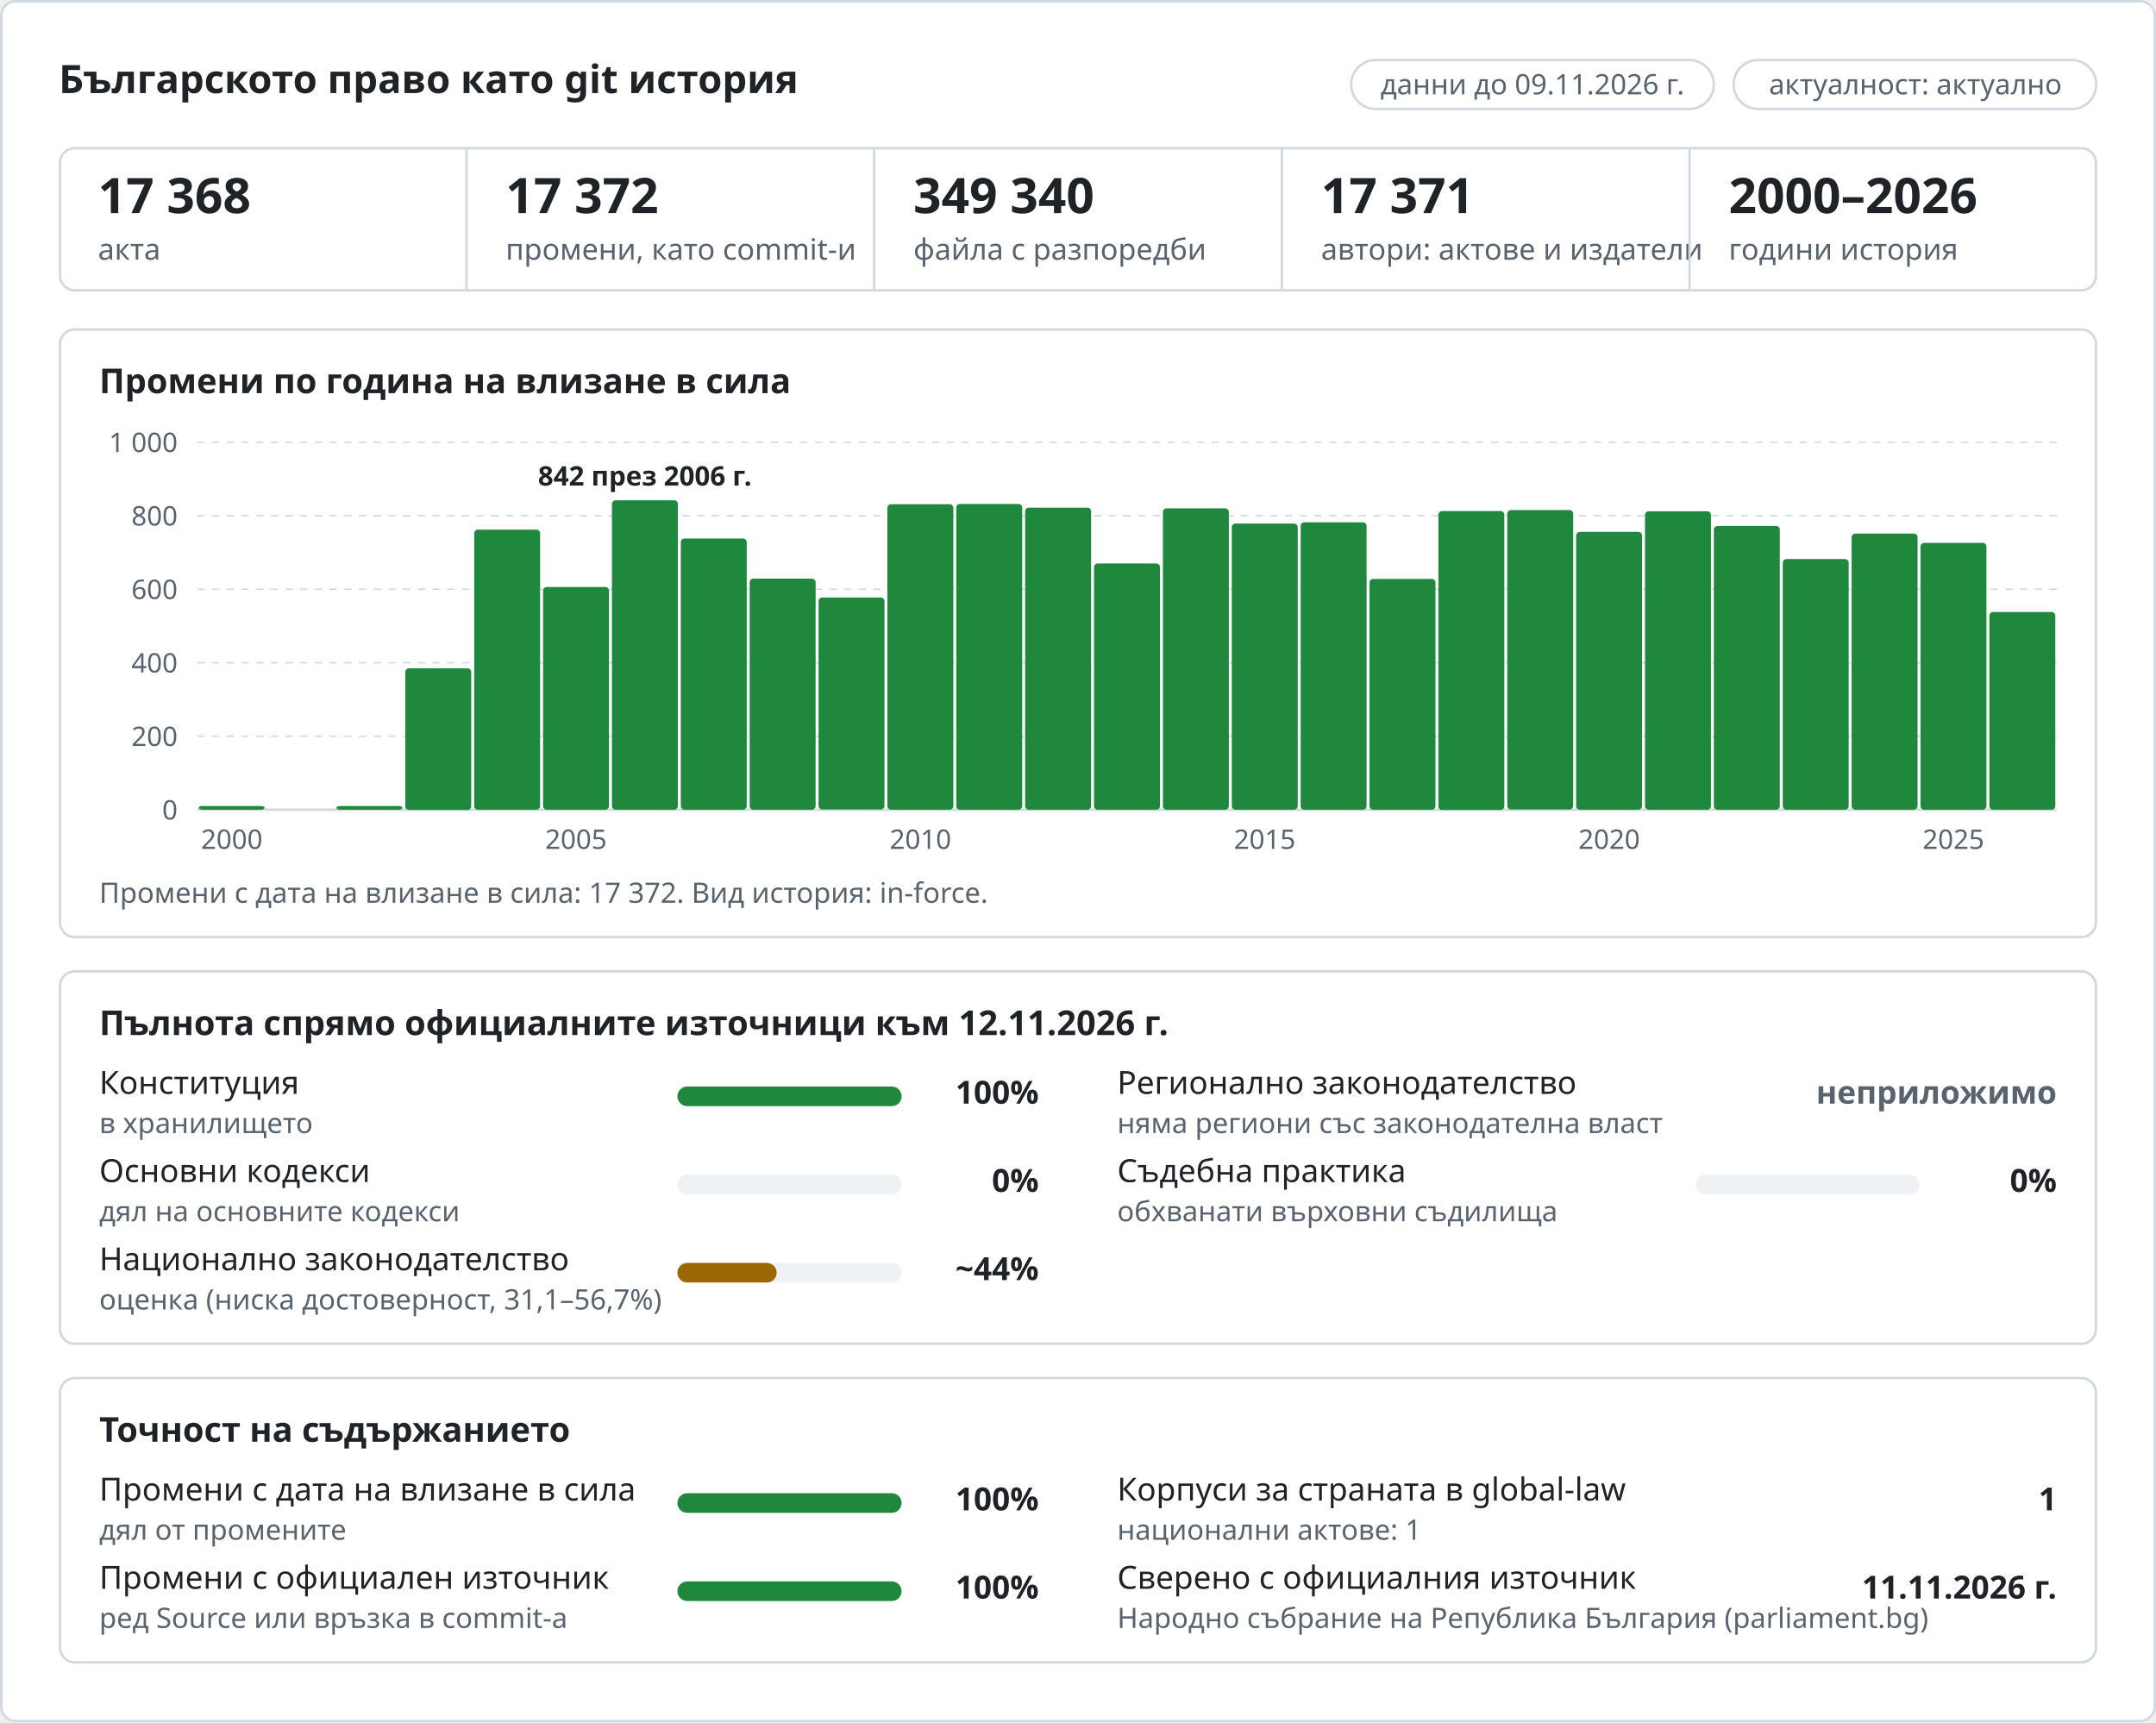
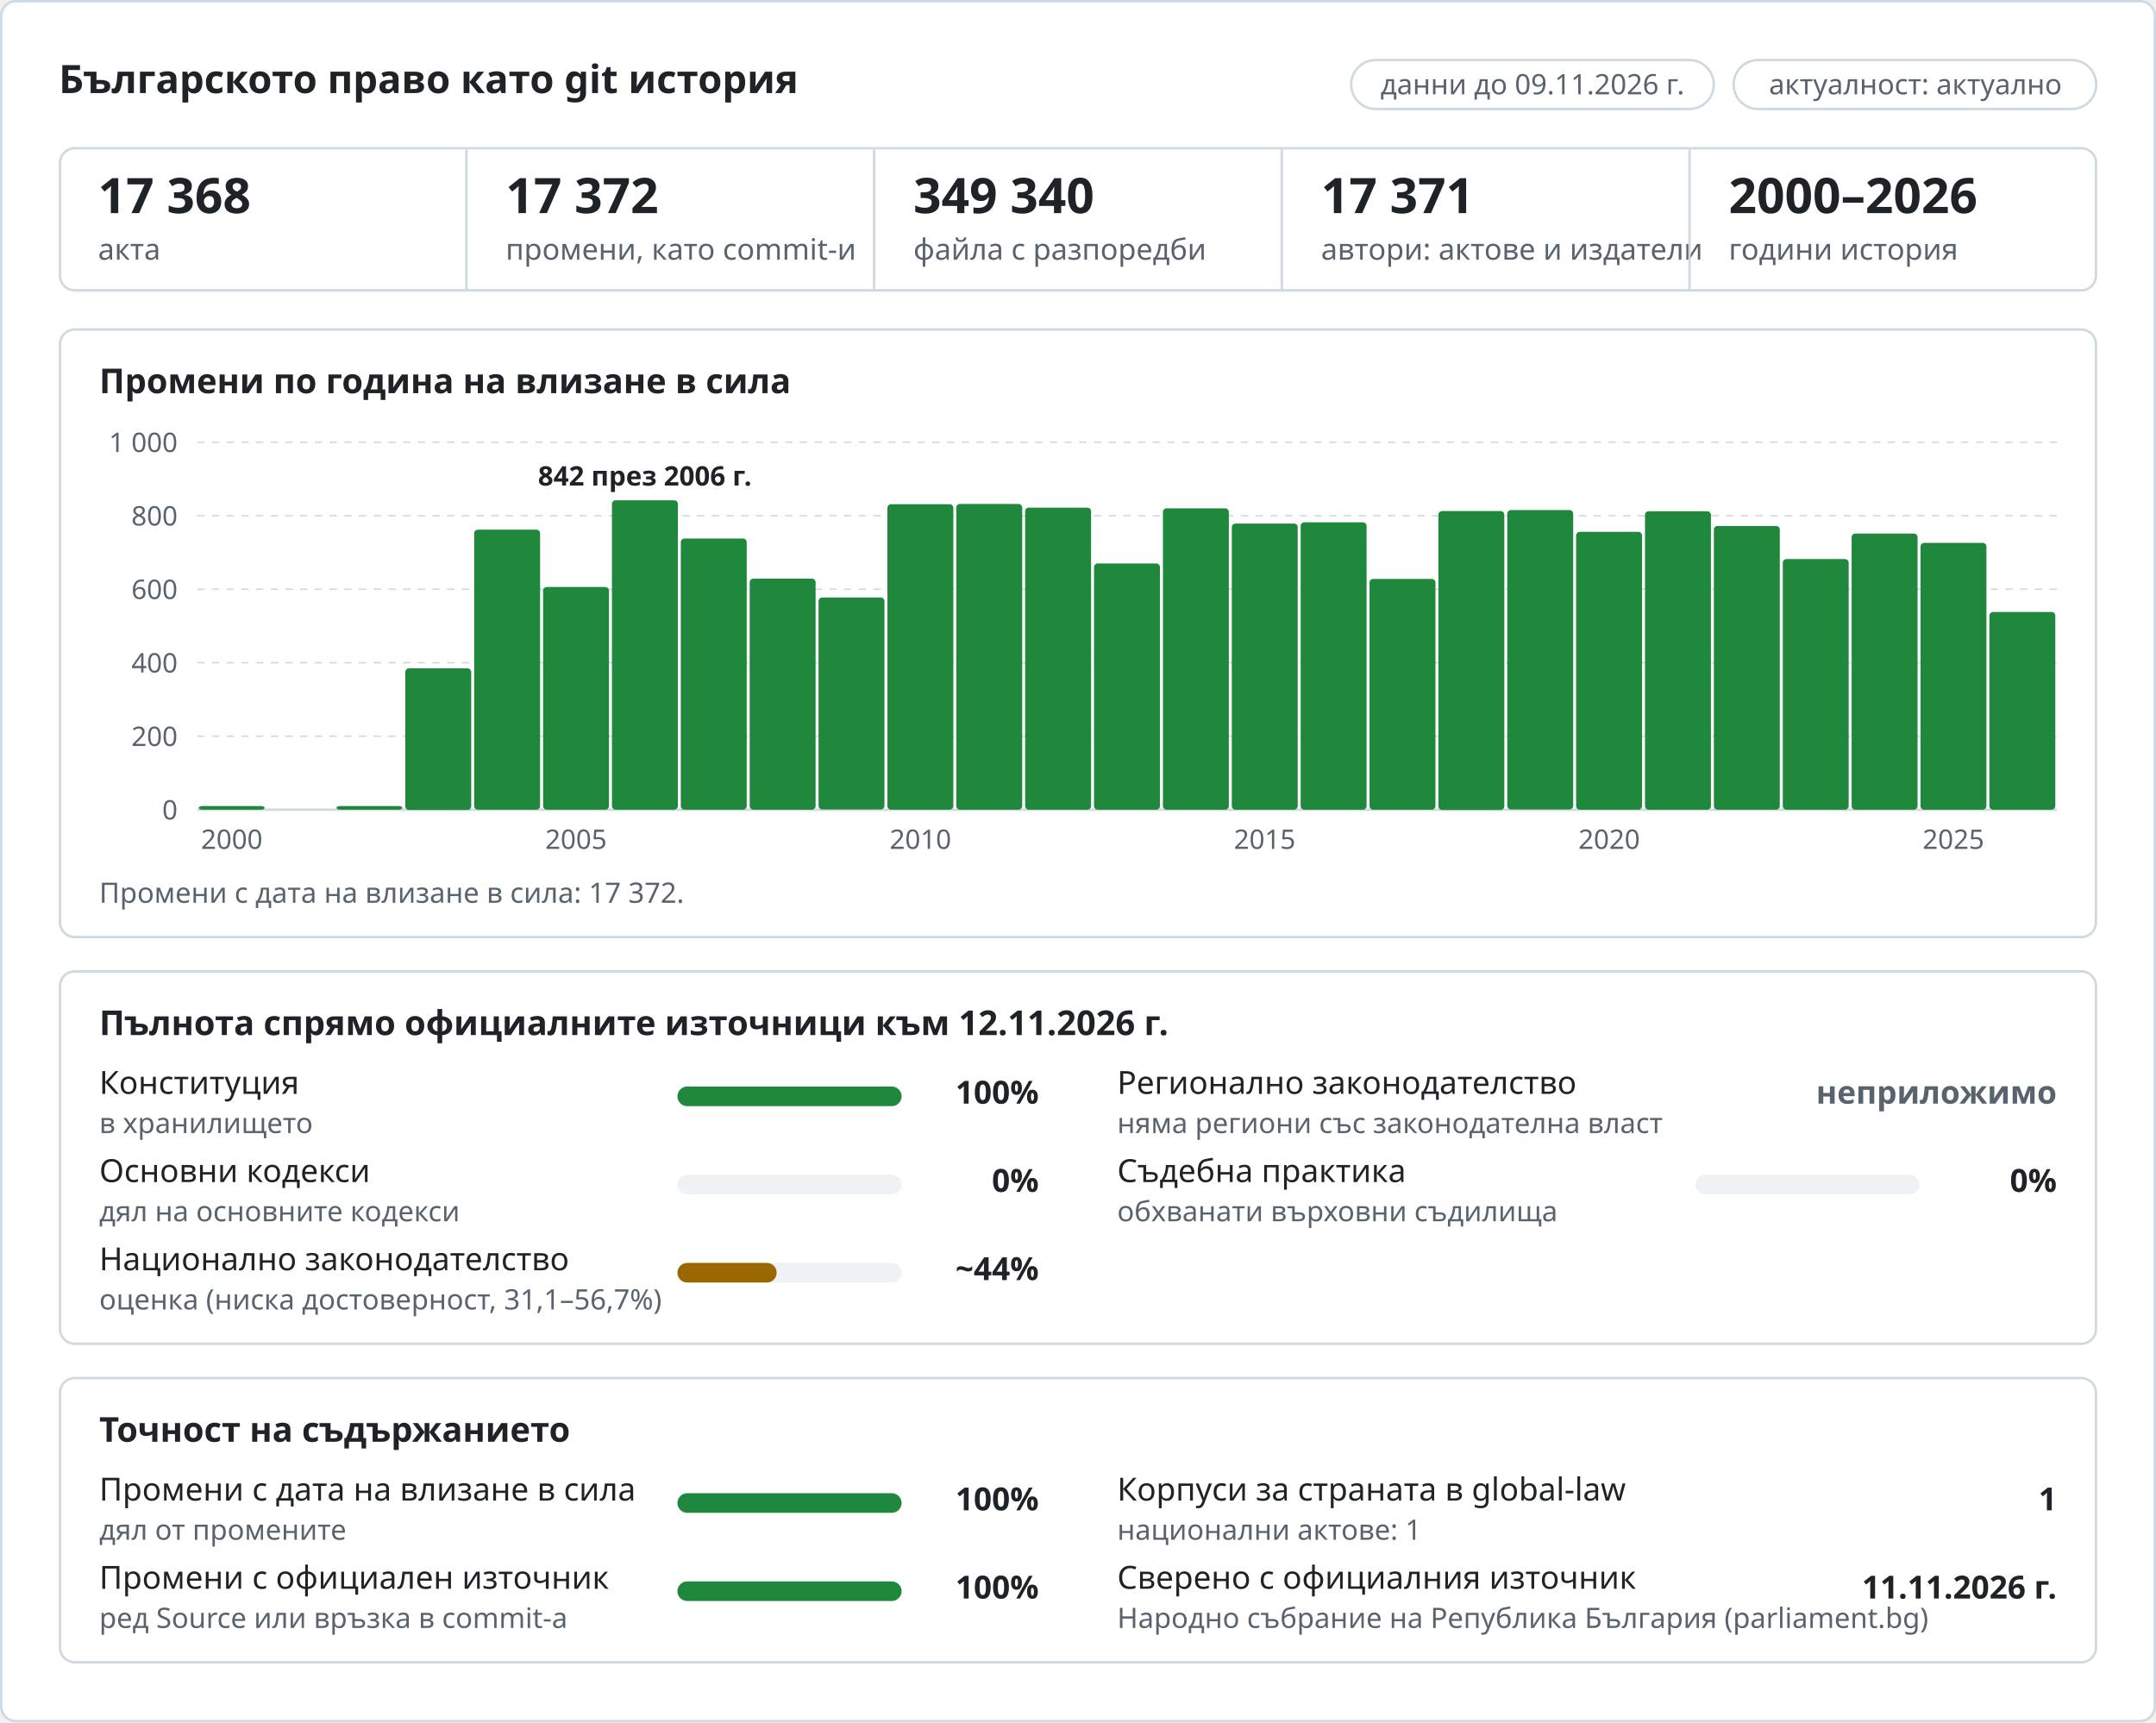
<svg xmlns="http://www.w3.org/2000/svg" width="880" height="703" viewBox="0 0 880 703" font-family="-apple-system,BlinkMacSystemFont,Segoe UI,Noto Sans,Helvetica,Arial,sans-serif">
  <rect x="0.5" y="0.5" width="879" height="702" rx="6" fill="#ffffff" stroke="#d1d9e0" />
  <text x="24" y="38" font-size="16" font-weight="600" fill="#1f2328">Българското право като git история</text>
  <rect x="551.5" y="24.5" width="148" height="20" rx="10" fill="none" stroke="#d1d9e0" />
  <text x="625.5" y="38.5" font-size="11.5" font-weight="500" text-anchor="middle" fill="#59636e">данни до 09.11.2026 г.</text>
  <rect x="707.6" y="24.5" width="148" height="20" rx="10" fill="none" stroke="#d1d9e0" />
  <text x="781.8" y="38.5" font-size="11.5" font-weight="500" text-anchor="middle" fill="#59636e">актуалност: актуално</text>
  <rect x="24.5" y="60.5" width="831" height="58" rx="6" fill="#ffffff" stroke="#d1d9e0" />
  <text x="40.0" y="87" font-size="20" font-weight="600" fill="#1f2328">17 368</text>
  <text x="40.0" y="106" font-size="12" fill="#59636e">акта</text>
  <line x1="190.4" y1="61" x2="190.4" y2="118" stroke="#d1d9e0" />
  <text x="206.4" y="87" font-size="20" font-weight="600" fill="#1f2328">17 372</text>
  <text x="206.4" y="106" font-size="12" fill="#59636e">промени, като commit-и</text>
  <line x1="356.8" y1="61" x2="356.8" y2="118" stroke="#d1d9e0" />
  <text x="372.8" y="87" font-size="20" font-weight="600" fill="#1f2328">349 340</text>
  <text x="372.8" y="106" font-size="12" fill="#59636e">файла с разпоредби</text>
  <line x1="523.2" y1="61" x2="523.2" y2="118" stroke="#d1d9e0" />
  <text x="539.2" y="87" font-size="20" font-weight="600" fill="#1f2328">17 371</text>
  <text x="539.2" y="106" font-size="12" fill="#59636e" textLength="142" lengthAdjust="spacingAndGlyphs">автори: актове и издатели</text>
  <line x1="689.6" y1="61" x2="689.6" y2="118" stroke="#d1d9e0" />
  <text x="705.6" y="87" font-size="20" font-weight="600" fill="#1f2328">2000–2026</text>
  <text x="705.6" y="106" font-size="12" fill="#59636e">години история</text>
  <rect x="24.5" y="134.5" width="831" height="248" rx="6" fill="#ffffff" stroke="#d1d9e0" />
  <text x="40.5" y="160.5" font-size="14" font-weight="600" fill="#1f2328">Промени по година на влизане в сила</text>
  <line x1="80.5" y1="330.5" x2="839.5" y2="330.5" stroke="#d1d9e0" stroke-width="1" />
  <text x="72.5" y="334.5" font-size="11" text-anchor="end" fill="#59636e">0</text>
  <line x1="80.5" y1="300.5" x2="839.5" y2="300.5" stroke="#d1d9e0" stroke-width="0.6" stroke-dasharray="3 3" />
  <text x="72.5" y="304.5" font-size="11" text-anchor="end" fill="#59636e">200</text>
  <line x1="80.5" y1="270.5" x2="839.5" y2="270.5" stroke="#d1d9e0" stroke-width="0.6" stroke-dasharray="3 3" />
  <text x="72.5" y="274.5" font-size="11" text-anchor="end" fill="#59636e">400</text>
  <line x1="80.5" y1="240.5" x2="839.5" y2="240.5" stroke="#d1d9e0" stroke-width="0.6" stroke-dasharray="3 3" />
  <text x="72.5" y="244.5" font-size="11" text-anchor="end" fill="#59636e">600</text>
  <line x1="80.5" y1="210.5" x2="839.5" y2="210.5" stroke="#d1d9e0" stroke-width="0.6" stroke-dasharray="3 3" />
  <text x="72.5" y="214.5" font-size="11" text-anchor="end" fill="#59636e">800</text>
  <line x1="80.5" y1="180.5" x2="839.5" y2="180.5" stroke="#d1d9e0" stroke-width="0.6" stroke-dasharray="3 3" />
  <text x="72.5" y="184.5" font-size="11" text-anchor="end" fill="#59636e">1 000</text>
  <rect x="81.10" y="329.0" width="26.91" height="1.5" rx="1.5" fill="#1f883d" />
  <text x="94.6" y="346.5" font-size="11" text-anchor="middle" fill="#59636e">2000</text>
  <rect x="137.32" y="329.0" width="26.91" height="1.5" rx="1.5" fill="#1f883d" />
  <rect x="165.43" y="272.8" width="26.91" height="57.8" rx="1.5" fill="#1f883d" />
  <rect x="193.54" y="216.2" width="26.91" height="114.3" rx="1.5" fill="#1f883d" />
  <rect x="221.66" y="239.6" width="26.91" height="90.9" rx="1.5" fill="#1f883d" />
  <text x="235.1" y="346.5" font-size="11" text-anchor="middle" fill="#59636e">2005</text>
  <rect x="249.77" y="204.2" width="26.91" height="126.3" rx="1.5" fill="#1f883d" />
  <text x="263.2" y="198.2" font-size="11" font-weight="600" text-anchor="middle" fill="#1f2328">842 през 2006 г.</text>
  <rect x="277.88" y="219.8" width="26.91" height="110.7" rx="1.5" fill="#1f883d" />
  <rect x="305.99" y="236.2" width="26.91" height="94.3" rx="1.5" fill="#1f883d" />
  <rect x="334.10" y="243.9" width="26.91" height="86.5" rx="1.5" fill="#1f883d" />
  <rect x="362.21" y="205.8" width="26.91" height="124.7" rx="1.5" fill="#1f883d" />
  <text x="375.7" y="346.5" font-size="11" text-anchor="middle" fill="#59636e">2010</text>
  <rect x="390.32" y="205.7" width="26.91" height="124.8" rx="1.5" fill="#1f883d" />
  <rect x="418.43" y="207.2" width="26.91" height="123.3" rx="1.5" fill="#1f883d" />
  <rect x="446.54" y="230.0" width="26.91" height="100.5" rx="1.5" fill="#1f883d" />
  <rect x="474.66" y="207.5" width="26.91" height="123.0" rx="1.5" fill="#1f883d" />
  <rect x="502.77" y="213.7" width="26.91" height="116.8" rx="1.5" fill="#1f883d" />
  <text x="516.2" y="346.5" font-size="11" text-anchor="middle" fill="#59636e">2015</text>
  <rect x="530.88" y="213.2" width="26.91" height="117.3" rx="1.5" fill="#1f883d" />
  <rect x="558.99" y="236.3" width="26.91" height="94.2" rx="1.5" fill="#1f883d" />
  <rect x="587.10" y="208.6" width="26.91" height="122.0" rx="1.5" fill="#1f883d" />
  <rect x="615.21" y="208.2" width="26.91" height="122.2" rx="1.5" fill="#1f883d" />
  <rect x="643.32" y="217.1" width="26.91" height="113.4" rx="1.5" fill="#1f883d" />
  <text x="656.8" y="346.5" font-size="11" text-anchor="middle" fill="#59636e">2020</text>
  <rect x="671.43" y="208.7" width="26.91" height="121.8" rx="1.5" fill="#1f883d" />
  <rect x="699.54" y="214.7" width="26.91" height="115.8" rx="1.5" fill="#1f883d" />
  <rect x="727.66" y="228.2" width="26.91" height="102.3" rx="1.5" fill="#1f883d" />
  <rect x="755.77" y="217.8" width="26.91" height="112.7" rx="1.5" fill="#1f883d" />
  <rect x="783.88" y="221.6" width="26.91" height="108.9" rx="1.5" fill="#1f883d" />
  <text x="797.3" y="346.5" font-size="11" text-anchor="middle" fill="#59636e">2025</text>
  <rect x="811.99" y="249.8" width="26.91" height="80.7" rx="1.5" fill="#1f883d" />
-   <text x="40.5" y="368.5" font-size="11.5" fill="#59636e">Промени с дата на влизане в сила: 17 372. Вид история: in-force.</text>
+   <text x="40.5" y="368.5" font-size="11.5" fill="#59636e">Промени с дата на влизане в сила: 17 372.</text>
  <rect x="24.5" y="396.5" width="831" height="152" rx="6" fill="#ffffff" stroke="#d1d9e0" />
  <text x="40.5" y="422.5" font-size="14" font-weight="600" fill="#1f2328">Пълнота спрямо официалните източници към 12.11.2026 г.</text>
  <text x="40.5" y="446.5" font-size="13" fill="#1f2328">Конституция</text>
  <text x="40.5" y="462.5" font-size="11.5" fill="#59636e">в хранилището</text>
  <g>
    <rect x="276.5" y="443.5" width="91.5" height="8" rx="4" fill="#eff2f5" />
    <rect x="276.5" y="443.5" width="91.5" height="8" rx="4" fill="#1f883d" />
  </g>
  <text x="424.0" y="450.5" font-size="13" font-weight="600" text-anchor="end" fill="#1f2328">100%</text>
  <text x="40.5" y="482.5" font-size="13" fill="#1f2328">Основни кодекси</text>
  <text x="40.5" y="498.5" font-size="11.5" fill="#59636e">дял на основните кодекси</text>
  <g>
    <rect x="276.5" y="479.5" width="91.5" height="8" rx="4" fill="#eff2f5" />
  </g>
  <text x="424.0" y="486.5" font-size="13" font-weight="600" text-anchor="end" fill="#1f2328">0%</text>
  <text x="40.5" y="518.5" font-size="13" fill="#1f2328">Национално законодателство</text>
  <text x="40.5" y="534.5" font-size="11.5" fill="#59636e">оценка (ниска достоверност, 31,1–56,7%)</text>
  <g>
    <rect x="276.5" y="515.5" width="91.5" height="8" rx="4" fill="#eff2f5" />
    <rect x="276.5" y="515.5" width="40.5" height="8" rx="4" fill="#9a6700" />
  </g>
  <text x="424.0" y="522.5" font-size="13" font-weight="600" text-anchor="end" fill="#1f2328">~44%</text>
  <text x="456.0" y="446.5" font-size="13" fill="#1f2328">Регионално законодателство</text>
  <text x="456.0" y="462.5" font-size="11.5" fill="#59636e">няма региони със законодателна власт</text>
  <text x="839.5" y="450.5" font-size="13" font-weight="600" text-anchor="end" fill="#59636e">неприложимо</text>
  <text x="456.0" y="482.5" font-size="13" fill="#1f2328">Съдебна практика</text>
  <text x="456.0" y="498.5" font-size="11.5" fill="#59636e">обхванати върховни съдилища</text>
  <g>
    <rect x="692.0" y="479.5" width="91.5" height="8" rx="4" fill="#eff2f5" />
  </g>
  <text x="839.5" y="486.5" font-size="13" font-weight="600" text-anchor="end" fill="#1f2328">0%</text>
  <rect x="24.5" y="562.5" width="831" height="116" rx="6" fill="#ffffff" stroke="#d1d9e0" />
  <text x="40.5" y="588.5" font-size="14" font-weight="600" fill="#1f2328">Точност на съдържанието</text>
  <text x="40.5" y="612.5" font-size="13" fill="#1f2328">Промени с дата на влизане в сила</text>
  <text x="40.5" y="628.5" font-size="11.5" fill="#59636e">дял от промените</text>
  <g>
    <rect x="276.5" y="609.5" width="91.5" height="8" rx="4" fill="#eff2f5" />
    <rect x="276.5" y="609.5" width="91.5" height="8" rx="4" fill="#1f883d" />
  </g>
  <text x="424.0" y="616.5" font-size="13" font-weight="600" text-anchor="end" fill="#1f2328">100%</text>
  <text x="40.5" y="648.5" font-size="13" fill="#1f2328">Промени с официален източник</text>
  <text x="40.5" y="664.5" font-size="11.5" fill="#59636e">ред Source или връзка в commit-а</text>
  <g>
    <rect x="276.5" y="645.5" width="91.5" height="8" rx="4" fill="#eff2f5" />
    <rect x="276.5" y="645.5" width="91.5" height="8" rx="4" fill="#1f883d" />
  </g>
  <text x="424.0" y="652.5" font-size="13" font-weight="600" text-anchor="end" fill="#1f2328">100%</text>
  <text x="456.0" y="612.5" font-size="13" fill="#1f2328">Корпуси за страната в global-law</text>
  <text x="456.0" y="628.5" font-size="11.5" fill="#59636e">национални актове: 1</text>
  <text x="839.5" y="616.5" font-size="13" font-weight="600" text-anchor="end" fill="#1f2328">1</text>
  <text x="456.0" y="648.5" font-size="13" fill="#1f2328">Сверено с официалния източник</text>
  <text x="456.0" y="664.5" font-size="11.5" fill="#59636e">Народно събрание на Република България (parliament.bg)</text>
  <text x="839.5" y="652.5" font-size="13" font-weight="600" text-anchor="end" fill="#1f2328">11.11.2026 г.</text>
</svg>
